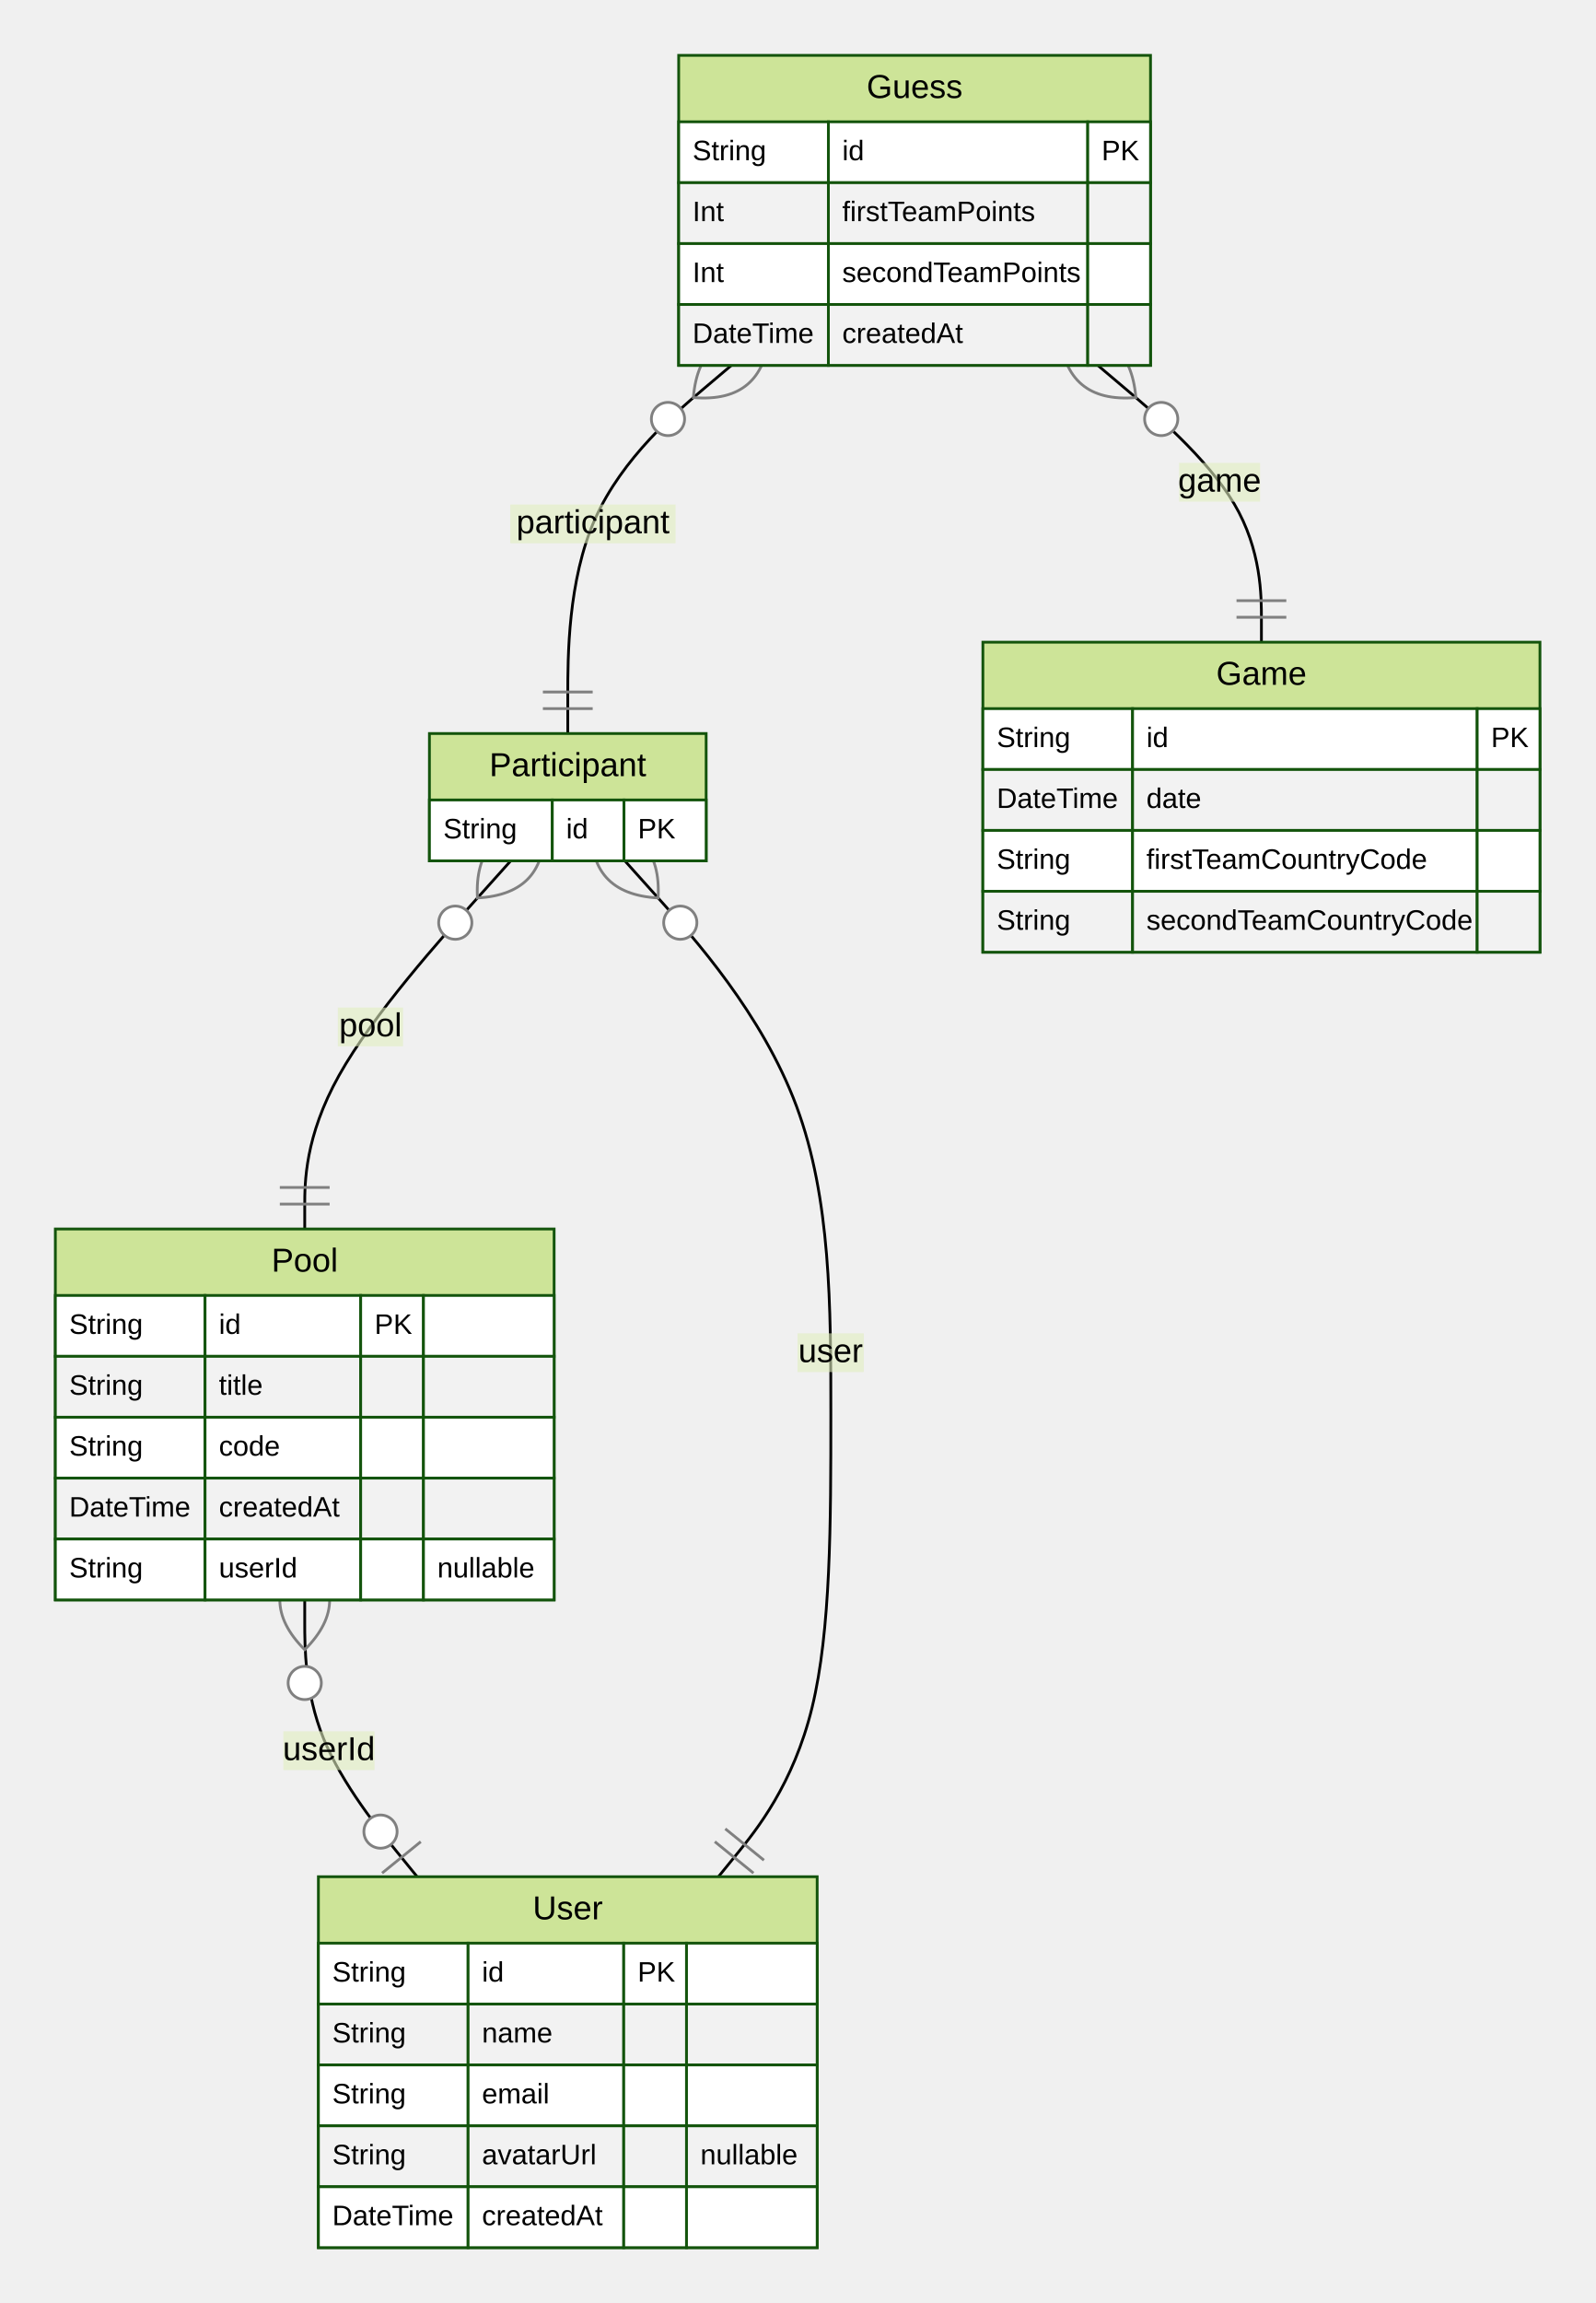
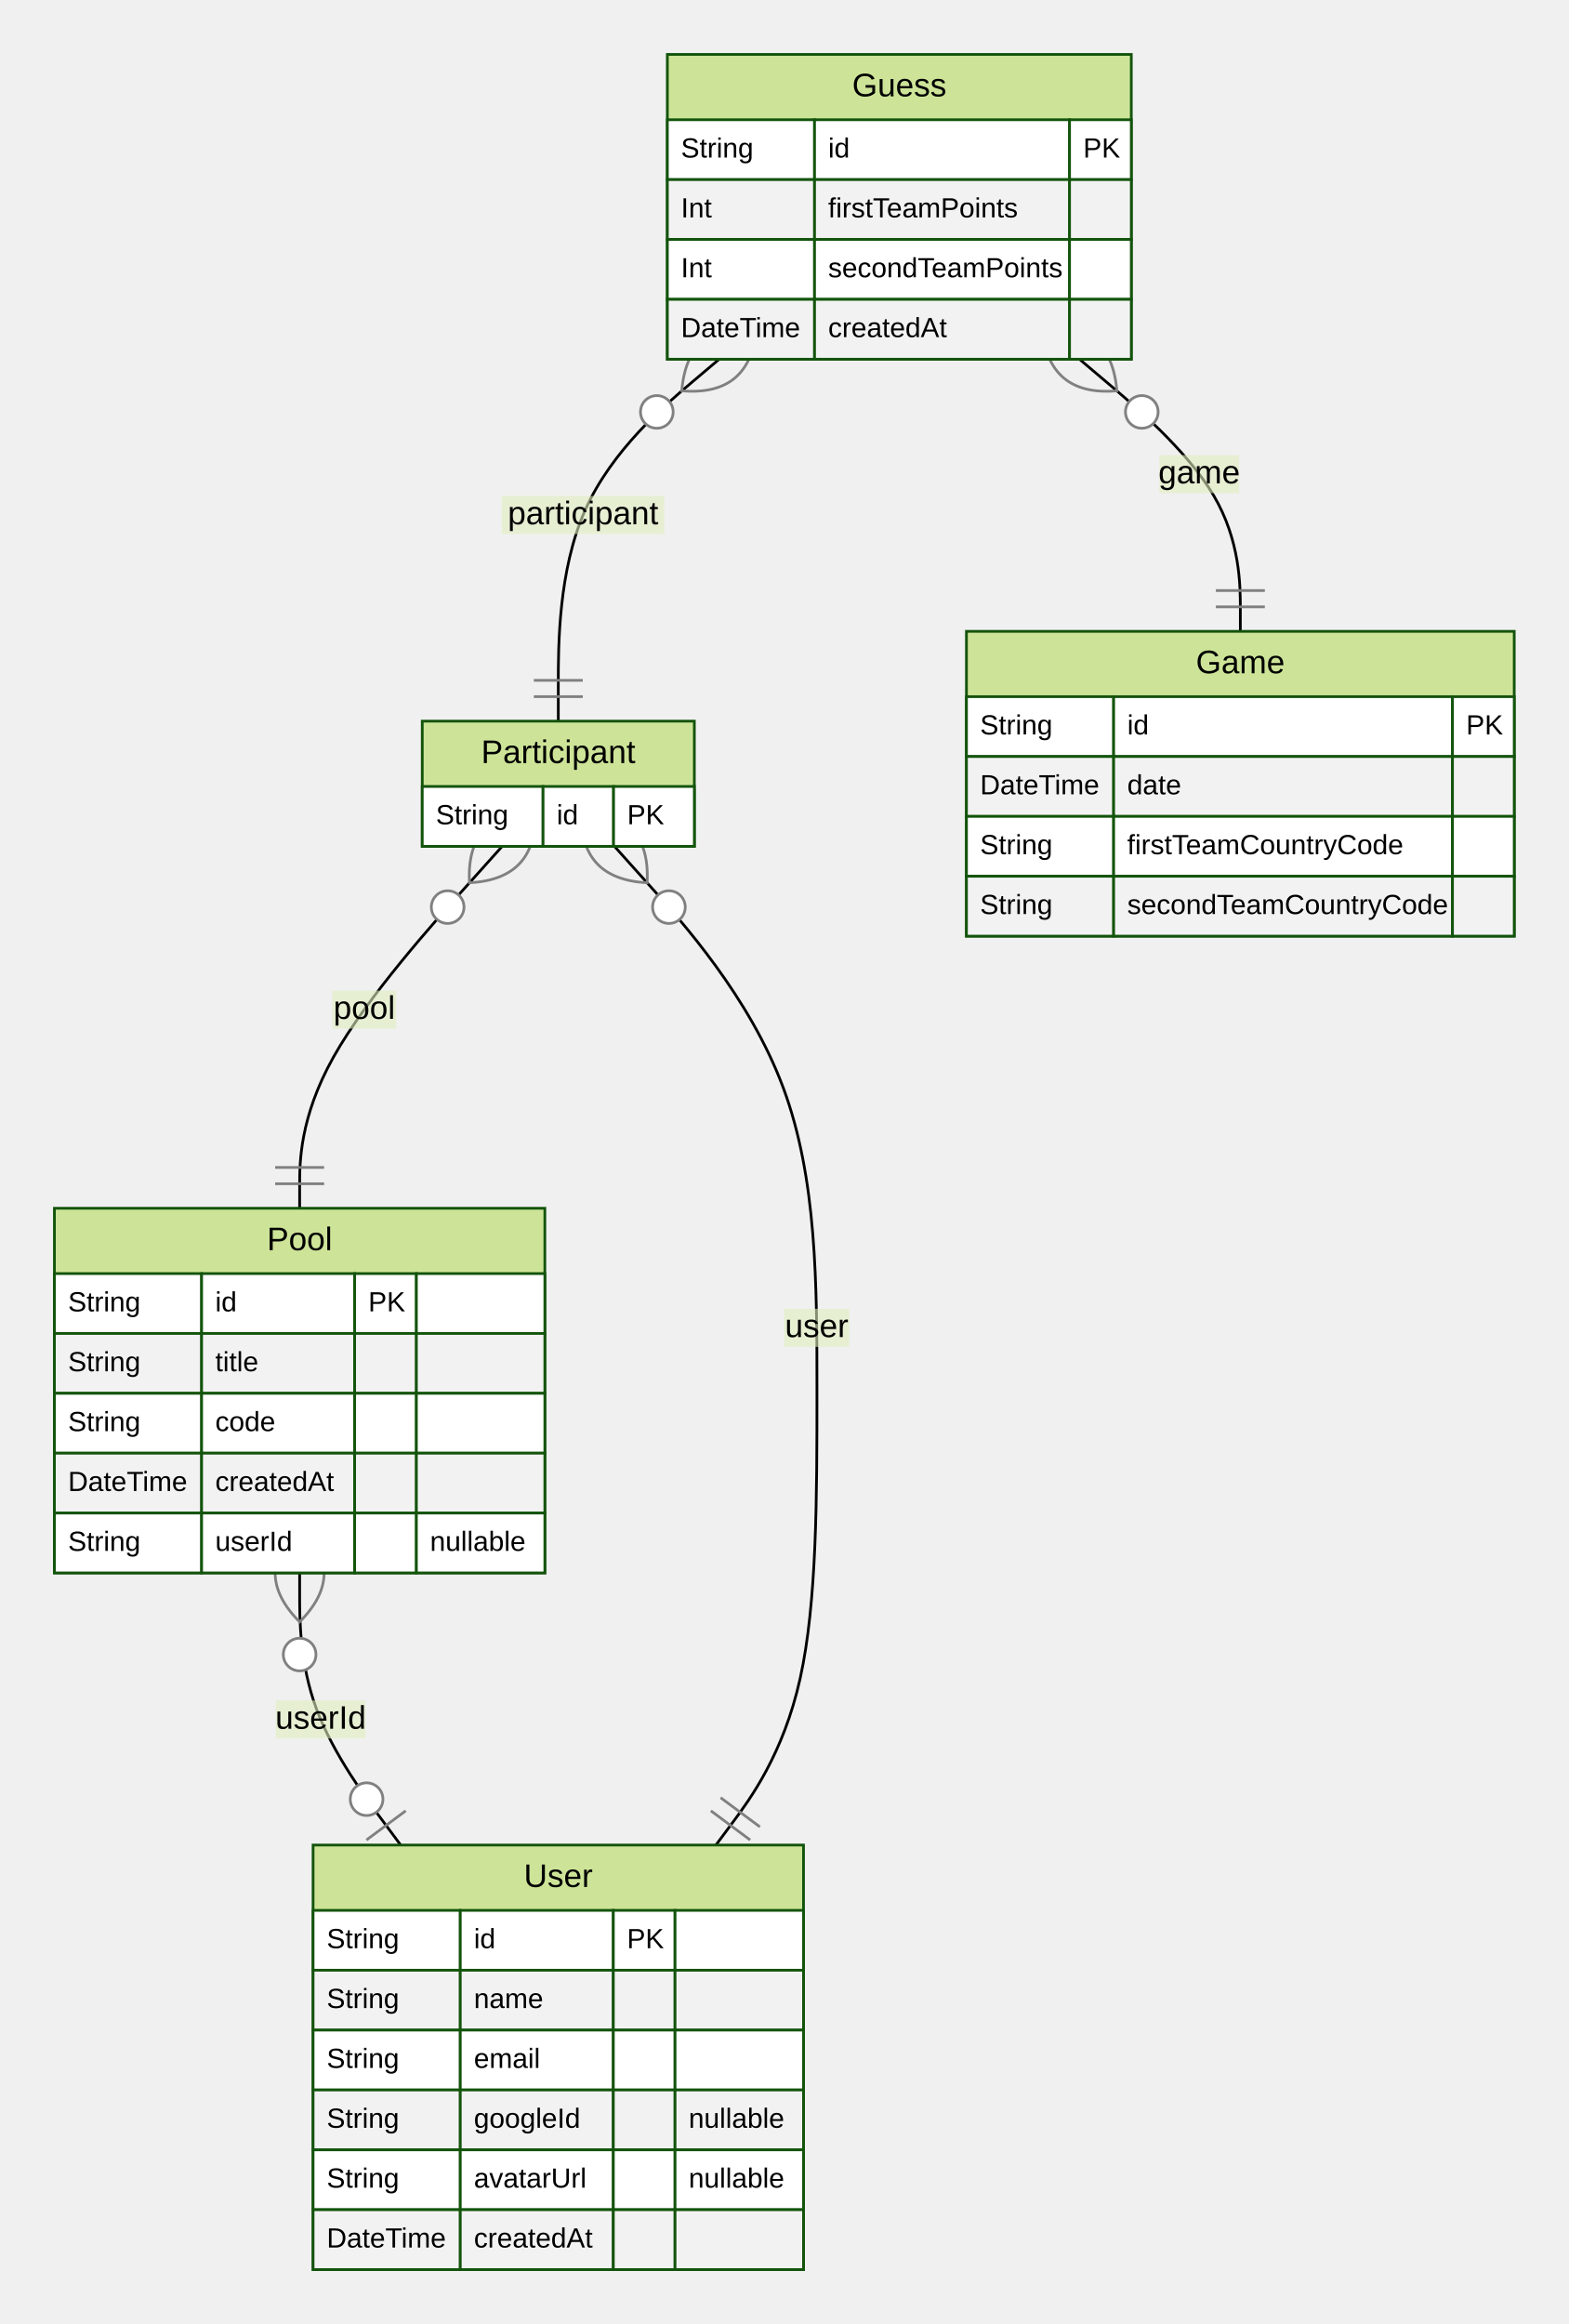
- <svg xmlns="http://www.w3.org/2000/svg" aria-labelledby="chart-title-mermaid-0 chart-desc-mermaid-0" role="img" viewBox="0 0 576.492 832" style="max-width: 576.492px; background-color: white;" width="100%" id="mermaid-0">
+ <svg xmlns="http://www.w3.org/2000/svg" aria-labelledby="chart-title-mermaid-0 chart-desc-mermaid-0" role="img" viewBox="0 0 576.492 854" style="max-width: 576.492px; background-color: white;" width="100%" id="mermaid-0">
  <style>#mermaid-0 {font-family:"trebuchet ms",verdana,arial,sans-serif;font-size:16px;fill:#000000;}#mermaid-0 .error-icon{fill:#552222;}#mermaid-0 .error-text{fill:#552222;stroke:#552222;}#mermaid-0 .edge-thickness-normal{stroke-width:2px;}#mermaid-0 .edge-thickness-thick{stroke-width:3.5px;}#mermaid-0 .edge-pattern-solid{stroke-dasharray:0;}#mermaid-0 .edge-pattern-dashed{stroke-dasharray:3;}#mermaid-0 .edge-pattern-dotted{stroke-dasharray:2;}#mermaid-0 .marker{fill:#000000;stroke:#000000;}#mermaid-0 .marker.cross{stroke:#000000;}#mermaid-0 svg{font-family:"trebuchet ms",verdana,arial,sans-serif;font-size:16px;}#mermaid-0 .entityBox{fill:#cde498;stroke:#13540c;}#mermaid-0 .attributeBoxOdd{fill:#ffffff;stroke:#13540c;}#mermaid-0 .attributeBoxEven{fill:#f2f2f2;stroke:#13540c;}#mermaid-0 .relationshipLabelBox{fill:hsl(78.158, 58.462%, 84.51%);opacity:0.7;background-color:hsl(78.158, 58.462%, 84.51%);}#mermaid-0 .relationshipLabelBox rect{opacity:0.5;}#mermaid-0 .relationshipLine{stroke:#000000;}#mermaid-0 :root{--mermaid-font-family:"trebuchet ms",verdana,arial,sans-serif;}</style>
  <g />
  <defs>
    <marker orient="auto" markerHeight="18" markerWidth="18" refY="9" refX="0" id="ONLY_ONE_START">
      <path d="M9,0 L9,18 M15,0 L15,18" fill="none" stroke="gray" />
    </marker>
  </defs>
  <defs>
    <marker orient="auto" markerHeight="18" markerWidth="18" refY="9" refX="18" id="ONLY_ONE_END">
      <path d="M3,0 L3,18 M9,0 L9,18" fill="none" stroke="gray" />
    </marker>
  </defs>
  <defs>
    <marker orient="auto" markerHeight="18" markerWidth="30" refY="9" refX="0" id="ZERO_OR_ONE_START">
      <circle r="6" cy="9" cx="21" fill="white" stroke="gray" />
      <path d="M9,0 L9,18" fill="none" stroke="gray" />
    </marker>
  </defs>
  <defs>
    <marker orient="auto" markerHeight="18" markerWidth="30" refY="9" refX="30" id="ZERO_OR_ONE_END">
      <circle r="6" cy="9" cx="9" fill="white" stroke="gray" />
      <path d="M21,0 L21,18" fill="none" stroke="gray" />
    </marker>
  </defs>
  <defs>
    <marker orient="auto" markerHeight="36" markerWidth="45" refY="18" refX="18" id="ONE_OR_MORE_START">
      <path d="M0,18 Q 18,0 36,18 Q 18,36 0,18 M42,9 L42,27" fill="none" stroke="gray" />
    </marker>
  </defs>
  <defs>
    <marker orient="auto" markerHeight="36" markerWidth="45" refY="18" refX="27" id="ONE_OR_MORE_END">
      <path d="M3,9 L3,27 M9,18 Q27,0 45,18 Q27,36 9,18" fill="none" stroke="gray" />
    </marker>
  </defs>
  <defs>
    <marker orient="auto" markerHeight="36" markerWidth="57" refY="18" refX="18" id="ZERO_OR_MORE_START">
      <circle r="6" cy="18" cx="48" fill="white" stroke="gray" />
      <path d="M0,18 Q18,0 36,18 Q18,36 0,18" fill="none" stroke="gray" />
    </marker>
  </defs>
  <defs>
    <marker orient="auto" markerHeight="36" markerWidth="57" refY="18" refX="39" id="ZERO_OR_MORE_END">
      <circle r="6" cy="18" cx="9" fill="white" stroke="gray" />
      <path d="M21,18 Q39,0 57,18 Q39,36 21,18" fill="none" stroke="gray" />
    </marker>
  </defs>
-   <path marker-start="url(#ZERO_OR_MORE_START)" marker-end="url(#ZERO_OR_ONE_END)" fill="none" stroke="gray" d="M110.119,578L110.119,586.333C110.119,594.667,110.119,611.333,116.89,628C123.661,644.667,137.202,661.333,143.973,669.667L150.743,678" class="er relationshipLine" />
-   <path marker-start="url(#ZERO_OR_MORE_START)" marker-end="url(#ONLY_ONE_END)" fill="none" stroke="gray" d="M225.805,311L238.211,324.833C250.617,338.667,275.428,366.333,287.833,399.667C300.239,433,300.239,472,300.239,511C300.239,550,300.239,589,293.468,616.833C286.698,644.667,273.156,661.333,266.386,669.667L259.615,678" class="er relationshipLine" />
+   <path marker-start="url(#ZERO_OR_MORE_START)" marker-end="url(#ZERO_OR_ONE_END)" fill="none" stroke="gray" d="M110.119,578L110.119,586.333C110.119,594.667,110.119,611.333,116.308,628C122.497,644.667,134.875,661.333,141.063,669.667L147.252,678" class="er relationshipLine" />
+   <path marker-start="url(#ZERO_OR_MORE_START)" marker-end="url(#ONLY_ONE_END)" fill="none" stroke="gray" d="M225.805,311L238.211,324.833C250.617,338.667,275.428,366.333,287.833,399.667C300.239,433,300.239,472,300.239,511C300.239,550,300.239,589,294.05,616.833C287.861,644.667,275.484,661.333,269.295,669.667L263.106,678" class="er relationshipLine" />
  <path marker-start="url(#ZERO_OR_MORE_START)" marker-end="url(#ONLY_ONE_END)" fill="none" stroke="gray" d="M184.553,311L172.147,324.833C159.742,338.667,134.931,366.333,122.525,388.5C110.119,410.667,110.119,427.333,110.119,435.667L110.119,444" class="er relationshipLine" />
  <path marker-start="url(#ZERO_OR_MORE_START)" marker-end="url(#ONLY_ONE_END)" fill="none" stroke="gray" d="M264.296,132L254.443,140.333C244.591,148.667,224.885,165.333,215.032,187.5C205.179,209.667,205.179,237.333,205.179,251.167L205.179,265" class="er relationshipLine" />
  <path marker-start="url(#ZERO_OR_MORE_START)" marker-end="url(#ONLY_ONE_END)" fill="none" stroke="gray" d="M396.718,132L406.571,140.333C416.424,148.667,436.13,165.333,445.983,182C455.835,198.667,455.835,215.333,455.835,223.667L455.835,232" class="er relationshipLine" />
  <g transform="translate(20,444 )" id="Pool">
    <rect height="134" width="180.239" y="0" x="0" stroke="gray" fill-opacity="100%" fill="honeydew" class="er entityBox" />
    <text transform="translate(90.11948,12)" style="font-family: &quot;trebuchet ms&quot;, verdana, arial, sans-serif;; font-size: 12px" text-anchor="middle" dominant-baseline="middle" y="0" x="0" id="entity-Pool" class="er entityLabel">Pool</text>
    <rect height="22" width="54.096" y="24" x="0" stroke="gray" fill-opacity="100%" fill="honeydew" class="er attributeBoxOdd" />
    <text transform="translate(5,35)" style="font-family: &quot;trebuchet ms&quot;, verdana, arial, sans-serif;; font-size: 10.2px" text-anchor="left" dominant-baseline="middle" y="0" x="0" id="entity-Pool-attr-1-type" class="er entityLabel">String</text>
    <rect height="22" width="56.243" y="24" x="54.096" stroke="gray" fill-opacity="100%" fill="honeydew" class="er attributeBoxOdd" />
    <text transform="translate(59.09555,35)" style="font-family: &quot;trebuchet ms&quot;, verdana, arial, sans-serif;; font-size: 10.2px" text-anchor="left" dominant-baseline="middle" y="0" x="0" id="entity-Pool-attr-1-name" class="er entityLabel">id</text>
    <rect height="22" width="22.688" y="24" x="110.339" stroke="gray" fill-opacity="100%" fill="honeydew" class="er attributeBoxOdd" />
    <text transform="translate(115.3387,35)" style="font-family: &quot;trebuchet ms&quot;, verdana, arial, sans-serif;; font-size: 10.2px" text-anchor="left" dominant-baseline="middle" y="0" x="0" id="entity-Pool-attr-1-key" class="er entityLabel">PK</text>
    <rect height="22" width="47.213" y="24" x="133.026" stroke="gray" fill-opacity="100%" fill="honeydew" class="er attributeBoxOdd" />
    <text transform="translate(138.0264,35)" style="font-family: &quot;trebuchet ms&quot;, verdana, arial, sans-serif;; font-size: 10.2px" text-anchor="left" dominant-baseline="middle" y="0" x="0" id="entity-Pool-attr-1-comment" class="er entityLabel" />
    <rect height="22" width="54.096" y="46" x="0" stroke="gray" fill-opacity="100%" fill="honeydew" class="er attributeBoxEven" />
    <text transform="translate(5,57)" style="font-family: &quot;trebuchet ms&quot;, verdana, arial, sans-serif;; font-size: 10.2px" text-anchor="left" dominant-baseline="middle" y="0" x="0" id="entity-Pool-attr-2-type" class="er entityLabel">String</text>
    <rect height="22" width="56.243" y="46" x="54.096" stroke="gray" fill-opacity="100%" fill="honeydew" class="er attributeBoxEven" />
    <text transform="translate(59.09555,57)" style="font-family: &quot;trebuchet ms&quot;, verdana, arial, sans-serif;; font-size: 10.2px" text-anchor="left" dominant-baseline="middle" y="0" x="0" id="entity-Pool-attr-2-name" class="er entityLabel">title</text>
    <rect height="22" width="22.688" y="46" x="110.339" stroke="gray" fill-opacity="100%" fill="honeydew" class="er attributeBoxEven" />
    <text transform="translate(115.3387,57)" style="font-family: &quot;trebuchet ms&quot;, verdana, arial, sans-serif;; font-size: 10.2px" text-anchor="left" dominant-baseline="middle" y="0" x="0" id="entity-Pool-attr-2-key" class="er entityLabel" />
    <rect height="22" width="47.213" y="46" x="133.026" stroke="gray" fill-opacity="100%" fill="honeydew" class="er attributeBoxEven" />
    <text transform="translate(138.0264,57)" style="font-family: &quot;trebuchet ms&quot;, verdana, arial, sans-serif;; font-size: 10.2px" text-anchor="left" dominant-baseline="middle" y="0" x="0" id="entity-Pool-attr-2-comment" class="er entityLabel" />
    <rect height="22" width="54.096" y="68" x="0" stroke="gray" fill-opacity="100%" fill="honeydew" class="er attributeBoxOdd" />
    <text transform="translate(5,79)" style="font-family: &quot;trebuchet ms&quot;, verdana, arial, sans-serif;; font-size: 10.2px" text-anchor="left" dominant-baseline="middle" y="0" x="0" id="entity-Pool-attr-3-type" class="er entityLabel">String</text>
    <rect height="22" width="56.243" y="68" x="54.096" stroke="gray" fill-opacity="100%" fill="honeydew" class="er attributeBoxOdd" />
    <text transform="translate(59.09555,79)" style="font-family: &quot;trebuchet ms&quot;, verdana, arial, sans-serif;; font-size: 10.2px" text-anchor="left" dominant-baseline="middle" y="0" x="0" id="entity-Pool-attr-3-name" class="er entityLabel">code</text>
    <rect height="22" width="22.688" y="68" x="110.339" stroke="gray" fill-opacity="100%" fill="honeydew" class="er attributeBoxOdd" />
    <text transform="translate(115.3387,79)" style="font-family: &quot;trebuchet ms&quot;, verdana, arial, sans-serif;; font-size: 10.2px" text-anchor="left" dominant-baseline="middle" y="0" x="0" id="entity-Pool-attr-3-key" class="er entityLabel" />
    <rect height="22" width="47.213" y="68" x="133.026" stroke="gray" fill-opacity="100%" fill="honeydew" class="er attributeBoxOdd" />
    <text transform="translate(138.0264,79)" style="font-family: &quot;trebuchet ms&quot;, verdana, arial, sans-serif;; font-size: 10.2px" text-anchor="left" dominant-baseline="middle" y="0" x="0" id="entity-Pool-attr-3-comment" class="er entityLabel" />
    <rect height="22" width="54.096" y="90" x="0" stroke="gray" fill-opacity="100%" fill="honeydew" class="er attributeBoxEven" />
    <text transform="translate(5,101)" style="font-family: &quot;trebuchet ms&quot;, verdana, arial, sans-serif;; font-size: 10.2px" text-anchor="left" dominant-baseline="middle" y="0" x="0" id="entity-Pool-attr-4-type" class="er entityLabel">DateTime</text>
    <rect height="22" width="56.243" y="90" x="54.096" stroke="gray" fill-opacity="100%" fill="honeydew" class="er attributeBoxEven" />
    <text transform="translate(59.09555,101)" style="font-family: &quot;trebuchet ms&quot;, verdana, arial, sans-serif;; font-size: 10.2px" text-anchor="left" dominant-baseline="middle" y="0" x="0" id="entity-Pool-attr-4-name" class="er entityLabel">createdAt</text>
    <rect height="22" width="22.688" y="90" x="110.339" stroke="gray" fill-opacity="100%" fill="honeydew" class="er attributeBoxEven" />
    <text transform="translate(115.3387,101)" style="font-family: &quot;trebuchet ms&quot;, verdana, arial, sans-serif;; font-size: 10.2px" text-anchor="left" dominant-baseline="middle" y="0" x="0" id="entity-Pool-attr-4-key" class="er entityLabel" />
    <rect height="22" width="47.213" y="90" x="133.026" stroke="gray" fill-opacity="100%" fill="honeydew" class="er attributeBoxEven" />
    <text transform="translate(138.0264,101)" style="font-family: &quot;trebuchet ms&quot;, verdana, arial, sans-serif;; font-size: 10.2px" text-anchor="left" dominant-baseline="middle" y="0" x="0" id="entity-Pool-attr-4-comment" class="er entityLabel" />
    <rect height="22" width="54.096" y="112" x="0" stroke="gray" fill-opacity="100%" fill="honeydew" class="er attributeBoxOdd" />
    <text transform="translate(5,123)" style="font-family: &quot;trebuchet ms&quot;, verdana, arial, sans-serif;; font-size: 10.2px" text-anchor="left" dominant-baseline="middle" y="0" x="0" id="entity-Pool-attr-5-type" class="er entityLabel">String</text>
    <rect height="22" width="56.243" y="112" x="54.096" stroke="gray" fill-opacity="100%" fill="honeydew" class="er attributeBoxOdd" />
    <text transform="translate(59.09555,123)" style="font-family: &quot;trebuchet ms&quot;, verdana, arial, sans-serif;; font-size: 10.2px" text-anchor="left" dominant-baseline="middle" y="0" x="0" id="entity-Pool-attr-5-name" class="er entityLabel">userId</text>
    <rect height="22" width="22.688" y="112" x="110.339" stroke="gray" fill-opacity="100%" fill="honeydew" class="er attributeBoxOdd" />
    <text transform="translate(115.3387,123)" style="font-family: &quot;trebuchet ms&quot;, verdana, arial, sans-serif;; font-size: 10.2px" text-anchor="left" dominant-baseline="middle" y="0" x="0" id="entity-Pool-attr-5-key" class="er entityLabel" />
    <rect height="22" width="47.213" y="112" x="133.026" stroke="gray" fill-opacity="100%" fill="honeydew" class="er attributeBoxOdd" />
    <text transform="translate(138.0264,123)" style="font-family: &quot;trebuchet ms&quot;, verdana, arial, sans-serif;; font-size: 10.2px" text-anchor="left" dominant-baseline="middle" y="0" x="0" id="entity-Pool-attr-5-comment" class="er entityLabel">nullable</text>
  </g>
  <g transform="translate(155.1792,265 )" id="Participant">
    <rect height="46" width="100" y="0" x="0" stroke="gray" fill-opacity="100%" fill="honeydew" class="er entityBox" />
    <text transform="translate(50,12)" style="font-family: &quot;trebuchet ms&quot;, verdana, arial, sans-serif;; font-size: 12px" text-anchor="middle" dominant-baseline="middle" y="0" x="0" id="entity-Participant" class="er entityLabel">Participant</text>
    <rect height="22" width="44.399" y="24" x="0" stroke="gray" fill-opacity="100%" fill="honeydew" class="er attributeBoxOdd" />
    <text transform="translate(5,35)" style="font-family: &quot;trebuchet ms&quot;, verdana, arial, sans-serif;; font-size: 10.2px" text-anchor="left" dominant-baseline="middle" y="0" x="0" id="entity-Participant-attr-1-type" class="er entityLabel">String</text>
    <rect height="22" width="25.911" y="24" x="44.399" stroke="gray" fill-opacity="100%" fill="honeydew" class="er attributeBoxOdd" />
    <text transform="translate(49.39862,35)" style="font-family: &quot;trebuchet ms&quot;, verdana, arial, sans-serif;; font-size: 10.2px" text-anchor="left" dominant-baseline="middle" y="0" x="0" id="entity-Participant-attr-1-name" class="er entityLabel">id</text>
    <rect height="22" width="29.69" y="24" x="70.31" stroke="gray" fill-opacity="100%" fill="honeydew" class="er attributeBoxOdd" />
    <text transform="translate(75.30976,35)" style="font-family: &quot;trebuchet ms&quot;, verdana, arial, sans-serif;; font-size: 10.2px" text-anchor="left" dominant-baseline="middle" y="0" x="0" id="entity-Participant-attr-1-key" class="er entityLabel">PK</text>
  </g>
  <g transform="translate(115.0597,678 )" id="User">
-     <rect height="134" width="180.239" y="0" x="0" stroke="gray" fill-opacity="100%" fill="honeydew" class="er entityBox" />
+     <rect height="156" width="180.239" y="0" x="0" stroke="gray" fill-opacity="100%" fill="honeydew" class="er entityBox" />
    <text transform="translate(90.11948,12)" style="font-family: &quot;trebuchet ms&quot;, verdana, arial, sans-serif;; font-size: 12px" text-anchor="middle" dominant-baseline="middle" y="0" x="0" id="entity-User" class="er entityLabel">User</text>
    <rect height="22" width="54.096" y="24" x="0" stroke="gray" fill-opacity="100%" fill="honeydew" class="er attributeBoxOdd" />
    <text transform="translate(5,35)" style="font-family: &quot;trebuchet ms&quot;, verdana, arial, sans-serif;; font-size: 10.2px" text-anchor="left" dominant-baseline="middle" y="0" x="0" id="entity-User-attr-1-type" class="er entityLabel">String</text>
    <rect height="22" width="56.243" y="24" x="54.096" stroke="gray" fill-opacity="100%" fill="honeydew" class="er attributeBoxOdd" />
    <text transform="translate(59.09555,35)" style="font-family: &quot;trebuchet ms&quot;, verdana, arial, sans-serif;; font-size: 10.2px" text-anchor="left" dominant-baseline="middle" y="0" x="0" id="entity-User-attr-1-name" class="er entityLabel">id</text>
    <rect height="22" width="22.688" y="24" x="110.339" stroke="gray" fill-opacity="100%" fill="honeydew" class="er attributeBoxOdd" />
    <text transform="translate(115.3387,35)" style="font-family: &quot;trebuchet ms&quot;, verdana, arial, sans-serif;; font-size: 10.2px" text-anchor="left" dominant-baseline="middle" y="0" x="0" id="entity-User-attr-1-key" class="er entityLabel">PK</text>
    <rect height="22" width="47.213" y="24" x="133.026" stroke="gray" fill-opacity="100%" fill="honeydew" class="er attributeBoxOdd" />
    <text transform="translate(138.0264,35)" style="font-family: &quot;trebuchet ms&quot;, verdana, arial, sans-serif;; font-size: 10.2px" text-anchor="left" dominant-baseline="middle" y="0" x="0" id="entity-User-attr-1-comment" class="er entityLabel" />
    <rect height="22" width="54.096" y="46" x="0" stroke="gray" fill-opacity="100%" fill="honeydew" class="er attributeBoxEven" />
    <text transform="translate(5,57)" style="font-family: &quot;trebuchet ms&quot;, verdana, arial, sans-serif;; font-size: 10.2px" text-anchor="left" dominant-baseline="middle" y="0" x="0" id="entity-User-attr-2-type" class="er entityLabel">String</text>
    <rect height="22" width="56.243" y="46" x="54.096" stroke="gray" fill-opacity="100%" fill="honeydew" class="er attributeBoxEven" />
    <text transform="translate(59.09555,57)" style="font-family: &quot;trebuchet ms&quot;, verdana, arial, sans-serif;; font-size: 10.2px" text-anchor="left" dominant-baseline="middle" y="0" x="0" id="entity-User-attr-2-name" class="er entityLabel">name</text>
    <rect height="22" width="22.688" y="46" x="110.339" stroke="gray" fill-opacity="100%" fill="honeydew" class="er attributeBoxEven" />
    <text transform="translate(115.3387,57)" style="font-family: &quot;trebuchet ms&quot;, verdana, arial, sans-serif;; font-size: 10.2px" text-anchor="left" dominant-baseline="middle" y="0" x="0" id="entity-User-attr-2-key" class="er entityLabel" />
    <rect height="22" width="47.213" y="46" x="133.026" stroke="gray" fill-opacity="100%" fill="honeydew" class="er attributeBoxEven" />
    <text transform="translate(138.0264,57)" style="font-family: &quot;trebuchet ms&quot;, verdana, arial, sans-serif;; font-size: 10.2px" text-anchor="left" dominant-baseline="middle" y="0" x="0" id="entity-User-attr-2-comment" class="er entityLabel" />
    <rect height="22" width="54.096" y="68" x="0" stroke="gray" fill-opacity="100%" fill="honeydew" class="er attributeBoxOdd" />
    <text transform="translate(5,79)" style="font-family: &quot;trebuchet ms&quot;, verdana, arial, sans-serif;; font-size: 10.2px" text-anchor="left" dominant-baseline="middle" y="0" x="0" id="entity-User-attr-3-type" class="er entityLabel">String</text>
    <rect height="22" width="56.243" y="68" x="54.096" stroke="gray" fill-opacity="100%" fill="honeydew" class="er attributeBoxOdd" />
    <text transform="translate(59.09555,79)" style="font-family: &quot;trebuchet ms&quot;, verdana, arial, sans-serif;; font-size: 10.2px" text-anchor="left" dominant-baseline="middle" y="0" x="0" id="entity-User-attr-3-name" class="er entityLabel">email</text>
    <rect height="22" width="22.688" y="68" x="110.339" stroke="gray" fill-opacity="100%" fill="honeydew" class="er attributeBoxOdd" />
    <text transform="translate(115.3387,79)" style="font-family: &quot;trebuchet ms&quot;, verdana, arial, sans-serif;; font-size: 10.2px" text-anchor="left" dominant-baseline="middle" y="0" x="0" id="entity-User-attr-3-key" class="er entityLabel" />
    <rect height="22" width="47.213" y="68" x="133.026" stroke="gray" fill-opacity="100%" fill="honeydew" class="er attributeBoxOdd" />
    <text transform="translate(138.0264,79)" style="font-family: &quot;trebuchet ms&quot;, verdana, arial, sans-serif;; font-size: 10.2px" text-anchor="left" dominant-baseline="middle" y="0" x="0" id="entity-User-attr-3-comment" class="er entityLabel" />
    <rect height="22" width="54.096" y="90" x="0" stroke="gray" fill-opacity="100%" fill="honeydew" class="er attributeBoxEven" />
    <text transform="translate(5,101)" style="font-family: &quot;trebuchet ms&quot;, verdana, arial, sans-serif;; font-size: 10.2px" text-anchor="left" dominant-baseline="middle" y="0" x="0" id="entity-User-attr-4-type" class="er entityLabel">String</text>
    <rect height="22" width="56.243" y="90" x="54.096" stroke="gray" fill-opacity="100%" fill="honeydew" class="er attributeBoxEven" />
-     <text transform="translate(59.09555,101)" style="font-family: &quot;trebuchet ms&quot;, verdana, arial, sans-serif;; font-size: 10.2px" text-anchor="left" dominant-baseline="middle" y="0" x="0" id="entity-User-attr-4-name" class="er entityLabel">avatarUrl</text>
+     <text transform="translate(59.09555,101)" style="font-family: &quot;trebuchet ms&quot;, verdana, arial, sans-serif;; font-size: 10.2px" text-anchor="left" dominant-baseline="middle" y="0" x="0" id="entity-User-attr-4-name" class="er entityLabel">googleId</text>
    <rect height="22" width="22.688" y="90" x="110.339" stroke="gray" fill-opacity="100%" fill="honeydew" class="er attributeBoxEven" />
    <text transform="translate(115.3387,101)" style="font-family: &quot;trebuchet ms&quot;, verdana, arial, sans-serif;; font-size: 10.2px" text-anchor="left" dominant-baseline="middle" y="0" x="0" id="entity-User-attr-4-key" class="er entityLabel" />
    <rect height="22" width="47.213" y="90" x="133.026" stroke="gray" fill-opacity="100%" fill="honeydew" class="er attributeBoxEven" />
    <text transform="translate(138.0264,101)" style="font-family: &quot;trebuchet ms&quot;, verdana, arial, sans-serif;; font-size: 10.2px" text-anchor="left" dominant-baseline="middle" y="0" x="0" id="entity-User-attr-4-comment" class="er entityLabel">nullable</text>
    <rect height="22" width="54.096" y="112" x="0" stroke="gray" fill-opacity="100%" fill="honeydew" class="er attributeBoxOdd" />
-     <text transform="translate(5,123)" style="font-family: &quot;trebuchet ms&quot;, verdana, arial, sans-serif;; font-size: 10.2px" text-anchor="left" dominant-baseline="middle" y="0" x="0" id="entity-User-attr-5-type" class="er entityLabel">DateTime</text>
+     <text transform="translate(5,123)" style="font-family: &quot;trebuchet ms&quot;, verdana, arial, sans-serif;; font-size: 10.2px" text-anchor="left" dominant-baseline="middle" y="0" x="0" id="entity-User-attr-5-type" class="er entityLabel">String</text>
    <rect height="22" width="56.243" y="112" x="54.096" stroke="gray" fill-opacity="100%" fill="honeydew" class="er attributeBoxOdd" />
-     <text transform="translate(59.09555,123)" style="font-family: &quot;trebuchet ms&quot;, verdana, arial, sans-serif;; font-size: 10.2px" text-anchor="left" dominant-baseline="middle" y="0" x="0" id="entity-User-attr-5-name" class="er entityLabel">createdAt</text>
+     <text transform="translate(59.09555,123)" style="font-family: &quot;trebuchet ms&quot;, verdana, arial, sans-serif;; font-size: 10.2px" text-anchor="left" dominant-baseline="middle" y="0" x="0" id="entity-User-attr-5-name" class="er entityLabel">avatarUrl</text>
    <rect height="22" width="22.688" y="112" x="110.339" stroke="gray" fill-opacity="100%" fill="honeydew" class="er attributeBoxOdd" />
    <text transform="translate(115.3387,123)" style="font-family: &quot;trebuchet ms&quot;, verdana, arial, sans-serif;; font-size: 10.2px" text-anchor="left" dominant-baseline="middle" y="0" x="0" id="entity-User-attr-5-key" class="er entityLabel" />
    <rect height="22" width="47.213" y="112" x="133.026" stroke="gray" fill-opacity="100%" fill="honeydew" class="er attributeBoxOdd" />
-     <text transform="translate(138.0264,123)" style="font-family: &quot;trebuchet ms&quot;, verdana, arial, sans-serif;; font-size: 10.2px" text-anchor="left" dominant-baseline="middle" y="0" x="0" id="entity-User-attr-5-comment" class="er entityLabel" />
+     <text transform="translate(138.0264,123)" style="font-family: &quot;trebuchet ms&quot;, verdana, arial, sans-serif;; font-size: 10.2px" text-anchor="left" dominant-baseline="middle" y="0" x="0" id="entity-User-attr-5-comment" class="er entityLabel">nullable</text>
+     <rect height="22" width="54.096" y="134" x="0" stroke="gray" fill-opacity="100%" fill="honeydew" class="er attributeBoxEven" />
+     <text transform="translate(5,145)" style="font-family: &quot;trebuchet ms&quot;, verdana, arial, sans-serif;; font-size: 10.2px" text-anchor="left" dominant-baseline="middle" y="0" x="0" id="entity-User-attr-6-type" class="er entityLabel">DateTime</text>
+     <rect height="22" width="56.243" y="134" x="54.096" stroke="gray" fill-opacity="100%" fill="honeydew" class="er attributeBoxEven" />
+     <text transform="translate(59.09555,145)" style="font-family: &quot;trebuchet ms&quot;, verdana, arial, sans-serif;; font-size: 10.2px" text-anchor="left" dominant-baseline="middle" y="0" x="0" id="entity-User-attr-6-name" class="er entityLabel">createdAt</text>
+     <rect height="22" width="22.688" y="134" x="110.339" stroke="gray" fill-opacity="100%" fill="honeydew" class="er attributeBoxEven" />
+     <text transform="translate(115.3387,145)" style="font-family: &quot;trebuchet ms&quot;, verdana, arial, sans-serif;; font-size: 10.2px" text-anchor="left" dominant-baseline="middle" y="0" x="0" id="entity-User-attr-6-key" class="er entityLabel" />
+     <rect height="22" width="47.213" y="134" x="133.026" stroke="gray" fill-opacity="100%" fill="honeydew" class="er attributeBoxEven" />
+     <text transform="translate(138.0264,145)" style="font-family: &quot;trebuchet ms&quot;, verdana, arial, sans-serif;; font-size: 10.2px" text-anchor="left" dominant-baseline="middle" y="0" x="0" id="entity-User-attr-6-comment" class="er entityLabel" />
  </g>
  <g transform="translate(355.1792,232 )" id="Game">
    <rect height="112" width="201.312" y="0" x="0" stroke="gray" fill-opacity="100%" fill="honeydew" class="er entityBox" />
    <text transform="translate(100.6562,12)" style="font-family: &quot;trebuchet ms&quot;, verdana, arial, sans-serif;; font-size: 12px" text-anchor="middle" dominant-baseline="middle" y="0" x="0" id="entity-Game" class="er entityLabel">Game</text>
    <rect height="22" width="54.096" y="24" x="0" stroke="gray" fill-opacity="100%" fill="honeydew" class="er attributeBoxOdd" />
    <text transform="translate(5,35)" style="font-family: &quot;trebuchet ms&quot;, verdana, arial, sans-serif;; font-size: 10.2px" text-anchor="left" dominant-baseline="middle" y="0" x="0" id="entity-Game-attr-1-type" class="er entityLabel">String</text>
    <rect height="22" width="124.529" y="24" x="54.096" stroke="gray" fill-opacity="100%" fill="honeydew" class="er attributeBoxOdd" />
    <text transform="translate(59.09555,35)" style="font-family: &quot;trebuchet ms&quot;, verdana, arial, sans-serif;; font-size: 10.2px" text-anchor="left" dominant-baseline="middle" y="0" x="0" id="entity-Game-attr-1-name" class="er entityLabel">id</text>
    <rect height="22" width="22.688" y="24" x="178.625" stroke="gray" fill-opacity="100%" fill="honeydew" class="er attributeBoxOdd" />
    <text transform="translate(183.6248,35)" style="font-family: &quot;trebuchet ms&quot;, verdana, arial, sans-serif;; font-size: 10.2px" text-anchor="left" dominant-baseline="middle" y="0" x="0" id="entity-Game-attr-1-key" class="er entityLabel">PK</text>
    <rect height="22" width="54.096" y="46" x="0" stroke="gray" fill-opacity="100%" fill="honeydew" class="er attributeBoxEven" />
    <text transform="translate(5,57)" style="font-family: &quot;trebuchet ms&quot;, verdana, arial, sans-serif;; font-size: 10.2px" text-anchor="left" dominant-baseline="middle" y="0" x="0" id="entity-Game-attr-2-type" class="er entityLabel">DateTime</text>
    <rect height="22" width="124.529" y="46" x="54.096" stroke="gray" fill-opacity="100%" fill="honeydew" class="er attributeBoxEven" />
    <text transform="translate(59.09555,57)" style="font-family: &quot;trebuchet ms&quot;, verdana, arial, sans-serif;; font-size: 10.2px" text-anchor="left" dominant-baseline="middle" y="0" x="0" id="entity-Game-attr-2-name" class="er entityLabel">date</text>
    <rect height="22" width="22.688" y="46" x="178.625" stroke="gray" fill-opacity="100%" fill="honeydew" class="er attributeBoxEven" />
    <text transform="translate(183.6248,57)" style="font-family: &quot;trebuchet ms&quot;, verdana, arial, sans-serif;; font-size: 10.2px" text-anchor="left" dominant-baseline="middle" y="0" x="0" id="entity-Game-attr-2-key" class="er entityLabel" />
    <rect height="22" width="54.096" y="68" x="0" stroke="gray" fill-opacity="100%" fill="honeydew" class="er attributeBoxOdd" />
    <text transform="translate(5,79)" style="font-family: &quot;trebuchet ms&quot;, verdana, arial, sans-serif;; font-size: 10.2px" text-anchor="left" dominant-baseline="middle" y="0" x="0" id="entity-Game-attr-3-type" class="er entityLabel">String</text>
    <rect height="22" width="124.529" y="68" x="54.096" stroke="gray" fill-opacity="100%" fill="honeydew" class="er attributeBoxOdd" />
    <text transform="translate(59.09555,79)" style="font-family: &quot;trebuchet ms&quot;, verdana, arial, sans-serif;; font-size: 10.2px" text-anchor="left" dominant-baseline="middle" y="0" x="0" id="entity-Game-attr-3-name" class="er entityLabel">firstTeamCountryCode</text>
    <rect height="22" width="22.688" y="68" x="178.625" stroke="gray" fill-opacity="100%" fill="honeydew" class="er attributeBoxOdd" />
    <text transform="translate(183.6248,79)" style="font-family: &quot;trebuchet ms&quot;, verdana, arial, sans-serif;; font-size: 10.2px" text-anchor="left" dominant-baseline="middle" y="0" x="0" id="entity-Game-attr-3-key" class="er entityLabel" />
    <rect height="22" width="54.096" y="90" x="0" stroke="gray" fill-opacity="100%" fill="honeydew" class="er attributeBoxEven" />
    <text transform="translate(5,101)" style="font-family: &quot;trebuchet ms&quot;, verdana, arial, sans-serif;; font-size: 10.2px" text-anchor="left" dominant-baseline="middle" y="0" x="0" id="entity-Game-attr-4-type" class="er entityLabel">String</text>
    <rect height="22" width="124.529" y="90" x="54.096" stroke="gray" fill-opacity="100%" fill="honeydew" class="er attributeBoxEven" />
    <text transform="translate(59.09555,101)" style="font-family: &quot;trebuchet ms&quot;, verdana, arial, sans-serif;; font-size: 10.2px" text-anchor="left" dominant-baseline="middle" y="0" x="0" id="entity-Game-attr-4-name" class="er entityLabel">secondTeamCountryCode</text>
    <rect height="22" width="22.688" y="90" x="178.625" stroke="gray" fill-opacity="100%" fill="honeydew" class="er attributeBoxEven" />
    <text transform="translate(183.6248,101)" style="font-family: &quot;trebuchet ms&quot;, verdana, arial, sans-serif;; font-size: 10.2px" text-anchor="left" dominant-baseline="middle" y="0" x="0" id="entity-Game-attr-4-key" class="er entityLabel" />
  </g>
  <g transform="translate(245.2551,20 )" id="Guess">
    <rect height="112" width="170.504" y="0" x="0" stroke="gray" fill-opacity="100%" fill="honeydew" class="er entityBox" />
    <text transform="translate(85.2522,12)" style="font-family: &quot;trebuchet ms&quot;, verdana, arial, sans-serif;; font-size: 12px" text-anchor="middle" dominant-baseline="middle" y="0" x="0" id="entity-Guess" class="er entityLabel">Guess</text>
    <rect height="22" width="54.096" y="24" x="0" stroke="gray" fill-opacity="100%" fill="honeydew" class="er attributeBoxOdd" />
    <text transform="translate(5,35)" style="font-family: &quot;trebuchet ms&quot;, verdana, arial, sans-serif;; font-size: 10.2px" text-anchor="left" dominant-baseline="middle" y="0" x="0" id="entity-Guess-attr-1-type" class="er entityLabel">String</text>
    <rect height="22" width="93.721" y="24" x="54.096" stroke="gray" fill-opacity="100%" fill="honeydew" class="er attributeBoxOdd" />
    <text transform="translate(59.09555,35)" style="font-family: &quot;trebuchet ms&quot;, verdana, arial, sans-serif;; font-size: 10.2px" text-anchor="left" dominant-baseline="middle" y="0" x="0" id="entity-Guess-attr-1-name" class="er entityLabel">id</text>
    <rect height="22" width="22.688" y="24" x="147.817" stroke="gray" fill-opacity="100%" fill="honeydew" class="er attributeBoxOdd" />
    <text transform="translate(152.8167,35)" style="font-family: &quot;trebuchet ms&quot;, verdana, arial, sans-serif;; font-size: 10.2px" text-anchor="left" dominant-baseline="middle" y="0" x="0" id="entity-Guess-attr-1-key" class="er entityLabel">PK</text>
    <rect height="22" width="54.096" y="46" x="0" stroke="gray" fill-opacity="100%" fill="honeydew" class="er attributeBoxEven" />
    <text transform="translate(5,57)" style="font-family: &quot;trebuchet ms&quot;, verdana, arial, sans-serif;; font-size: 10.2px" text-anchor="left" dominant-baseline="middle" y="0" x="0" id="entity-Guess-attr-2-type" class="er entityLabel">Int</text>
    <rect height="22" width="93.721" y="46" x="54.096" stroke="gray" fill-opacity="100%" fill="honeydew" class="er attributeBoxEven" />
    <text transform="translate(59.09555,57)" style="font-family: &quot;trebuchet ms&quot;, verdana, arial, sans-serif;; font-size: 10.2px" text-anchor="left" dominant-baseline="middle" y="0" x="0" id="entity-Guess-attr-2-name" class="er entityLabel">firstTeamPoints</text>
    <rect height="22" width="22.688" y="46" x="147.817" stroke="gray" fill-opacity="100%" fill="honeydew" class="er attributeBoxEven" />
    <text transform="translate(152.8167,57)" style="font-family: &quot;trebuchet ms&quot;, verdana, arial, sans-serif;; font-size: 10.2px" text-anchor="left" dominant-baseline="middle" y="0" x="0" id="entity-Guess-attr-2-key" class="er entityLabel" />
    <rect height="22" width="54.096" y="68" x="0" stroke="gray" fill-opacity="100%" fill="honeydew" class="er attributeBoxOdd" />
    <text transform="translate(5,79)" style="font-family: &quot;trebuchet ms&quot;, verdana, arial, sans-serif;; font-size: 10.2px" text-anchor="left" dominant-baseline="middle" y="0" x="0" id="entity-Guess-attr-3-type" class="er entityLabel">Int</text>
    <rect height="22" width="93.721" y="68" x="54.096" stroke="gray" fill-opacity="100%" fill="honeydew" class="er attributeBoxOdd" />
    <text transform="translate(59.09555,79)" style="font-family: &quot;trebuchet ms&quot;, verdana, arial, sans-serif;; font-size: 10.2px" text-anchor="left" dominant-baseline="middle" y="0" x="0" id="entity-Guess-attr-3-name" class="er entityLabel">secondTeamPoints</text>
    <rect height="22" width="22.688" y="68" x="147.817" stroke="gray" fill-opacity="100%" fill="honeydew" class="er attributeBoxOdd" />
    <text transform="translate(152.8167,79)" style="font-family: &quot;trebuchet ms&quot;, verdana, arial, sans-serif;; font-size: 10.2px" text-anchor="left" dominant-baseline="middle" y="0" x="0" id="entity-Guess-attr-3-key" class="er entityLabel" />
    <rect height="22" width="54.096" y="90" x="0" stroke="gray" fill-opacity="100%" fill="honeydew" class="er attributeBoxEven" />
    <text transform="translate(5,101)" style="font-family: &quot;trebuchet ms&quot;, verdana, arial, sans-serif;; font-size: 10.2px" text-anchor="left" dominant-baseline="middle" y="0" x="0" id="entity-Guess-attr-4-type" class="er entityLabel">DateTime</text>
    <rect height="22" width="93.721" y="90" x="54.096" stroke="gray" fill-opacity="100%" fill="honeydew" class="er attributeBoxEven" />
    <text transform="translate(59.09555,101)" style="font-family: &quot;trebuchet ms&quot;, verdana, arial, sans-serif;; font-size: 10.2px" text-anchor="left" dominant-baseline="middle" y="0" x="0" id="entity-Guess-attr-4-name" class="er entityLabel">createdAt</text>
    <rect height="22" width="22.688" y="90" x="147.817" stroke="gray" fill-opacity="100%" fill="honeydew" class="er attributeBoxEven" />
    <text transform="translate(152.8167,101)" style="font-family: &quot;trebuchet ms&quot;, verdana, arial, sans-serif;; font-size: 10.2px" text-anchor="left" dominant-baseline="middle" y="0" x="0" id="entity-Guess-attr-4-key" class="er entityLabel" />
  </g>
-   <rect fill-opacity="85%" fill="white" height="14" width="32.963" y="625.474" x="102.382" class="er relationshipLabelBox" />
-   <text style="font-family: &quot;trebuchet ms&quot;, verdana, arial, sans-serif;; font-size: 12px" dominant-baseline="middle" text-anchor="middle" y="632.474" x="118.864" id="rel1" class="er relationshipLabel">userId</text>
-   <rect fill-opacity="85%" fill="white" height="14" width="23.959" y="481.691" x="288.173" class="er relationshipLabelBox" />
-   <text style="font-family: &quot;trebuchet ms&quot;, verdana, arial, sans-serif;; font-size: 12px" dominant-baseline="middle" text-anchor="middle" y="488.691" x="300.152" id="rel2" class="er relationshipLabel">user</text>
+   <rect fill-opacity="85%" fill="white" height="14" width="32.963" y="624.86" x="101.367" class="er relationshipLabelBox" />
+   <text style="font-family: &quot;trebuchet ms&quot;, verdana, arial, sans-serif;; font-size: 12px" dominant-baseline="middle" text-anchor="middle" y="631.86" x="117.848" id="rel1" class="er relationshipLabel">userId</text>
+   <rect fill-opacity="85%" fill="white" height="14" width="23.959" y="480.931" x="288.163" class="er relationshipLabelBox" />
+   <text style="font-family: &quot;trebuchet ms&quot;, verdana, arial, sans-serif;; font-size: 12px" dominant-baseline="middle" text-anchor="middle" y="487.931" x="300.143" id="rel2" class="er relationshipLabel">user</text>
  <rect fill-opacity="85%" fill="white" height="14" width="23.564" y="363.999" x="122.091" class="er relationshipLabelBox" />
  <text style="font-family: &quot;trebuchet ms&quot;, verdana, arial, sans-serif;; font-size: 12px" dominant-baseline="middle" text-anchor="middle" y="370.999" x="133.874" id="rel3" class="er relationshipLabel">pool</text>
  <rect fill-opacity="85%" fill="white" height="14" width="59.744" y="182.256" x="184.405" class="er relationshipLabelBox" />
  <text style="font-family: &quot;trebuchet ms&quot;, verdana, arial, sans-serif;; font-size: 12px" dominant-baseline="middle" text-anchor="middle" y="189.256" x="214.277" id="rel4" class="er relationshipLabel">participant</text>
  <rect fill-opacity="85%" fill="white" height="14" width="29.289" y="167.222" x="426.075" class="er relationshipLabelBox" />
  <text style="font-family: &quot;trebuchet ms&quot;, verdana, arial, sans-serif;; font-size: 12px" dominant-baseline="middle" text-anchor="middle" y="174.222" x="440.719" id="rel5" class="er relationshipLabel">game</text>
</svg>
